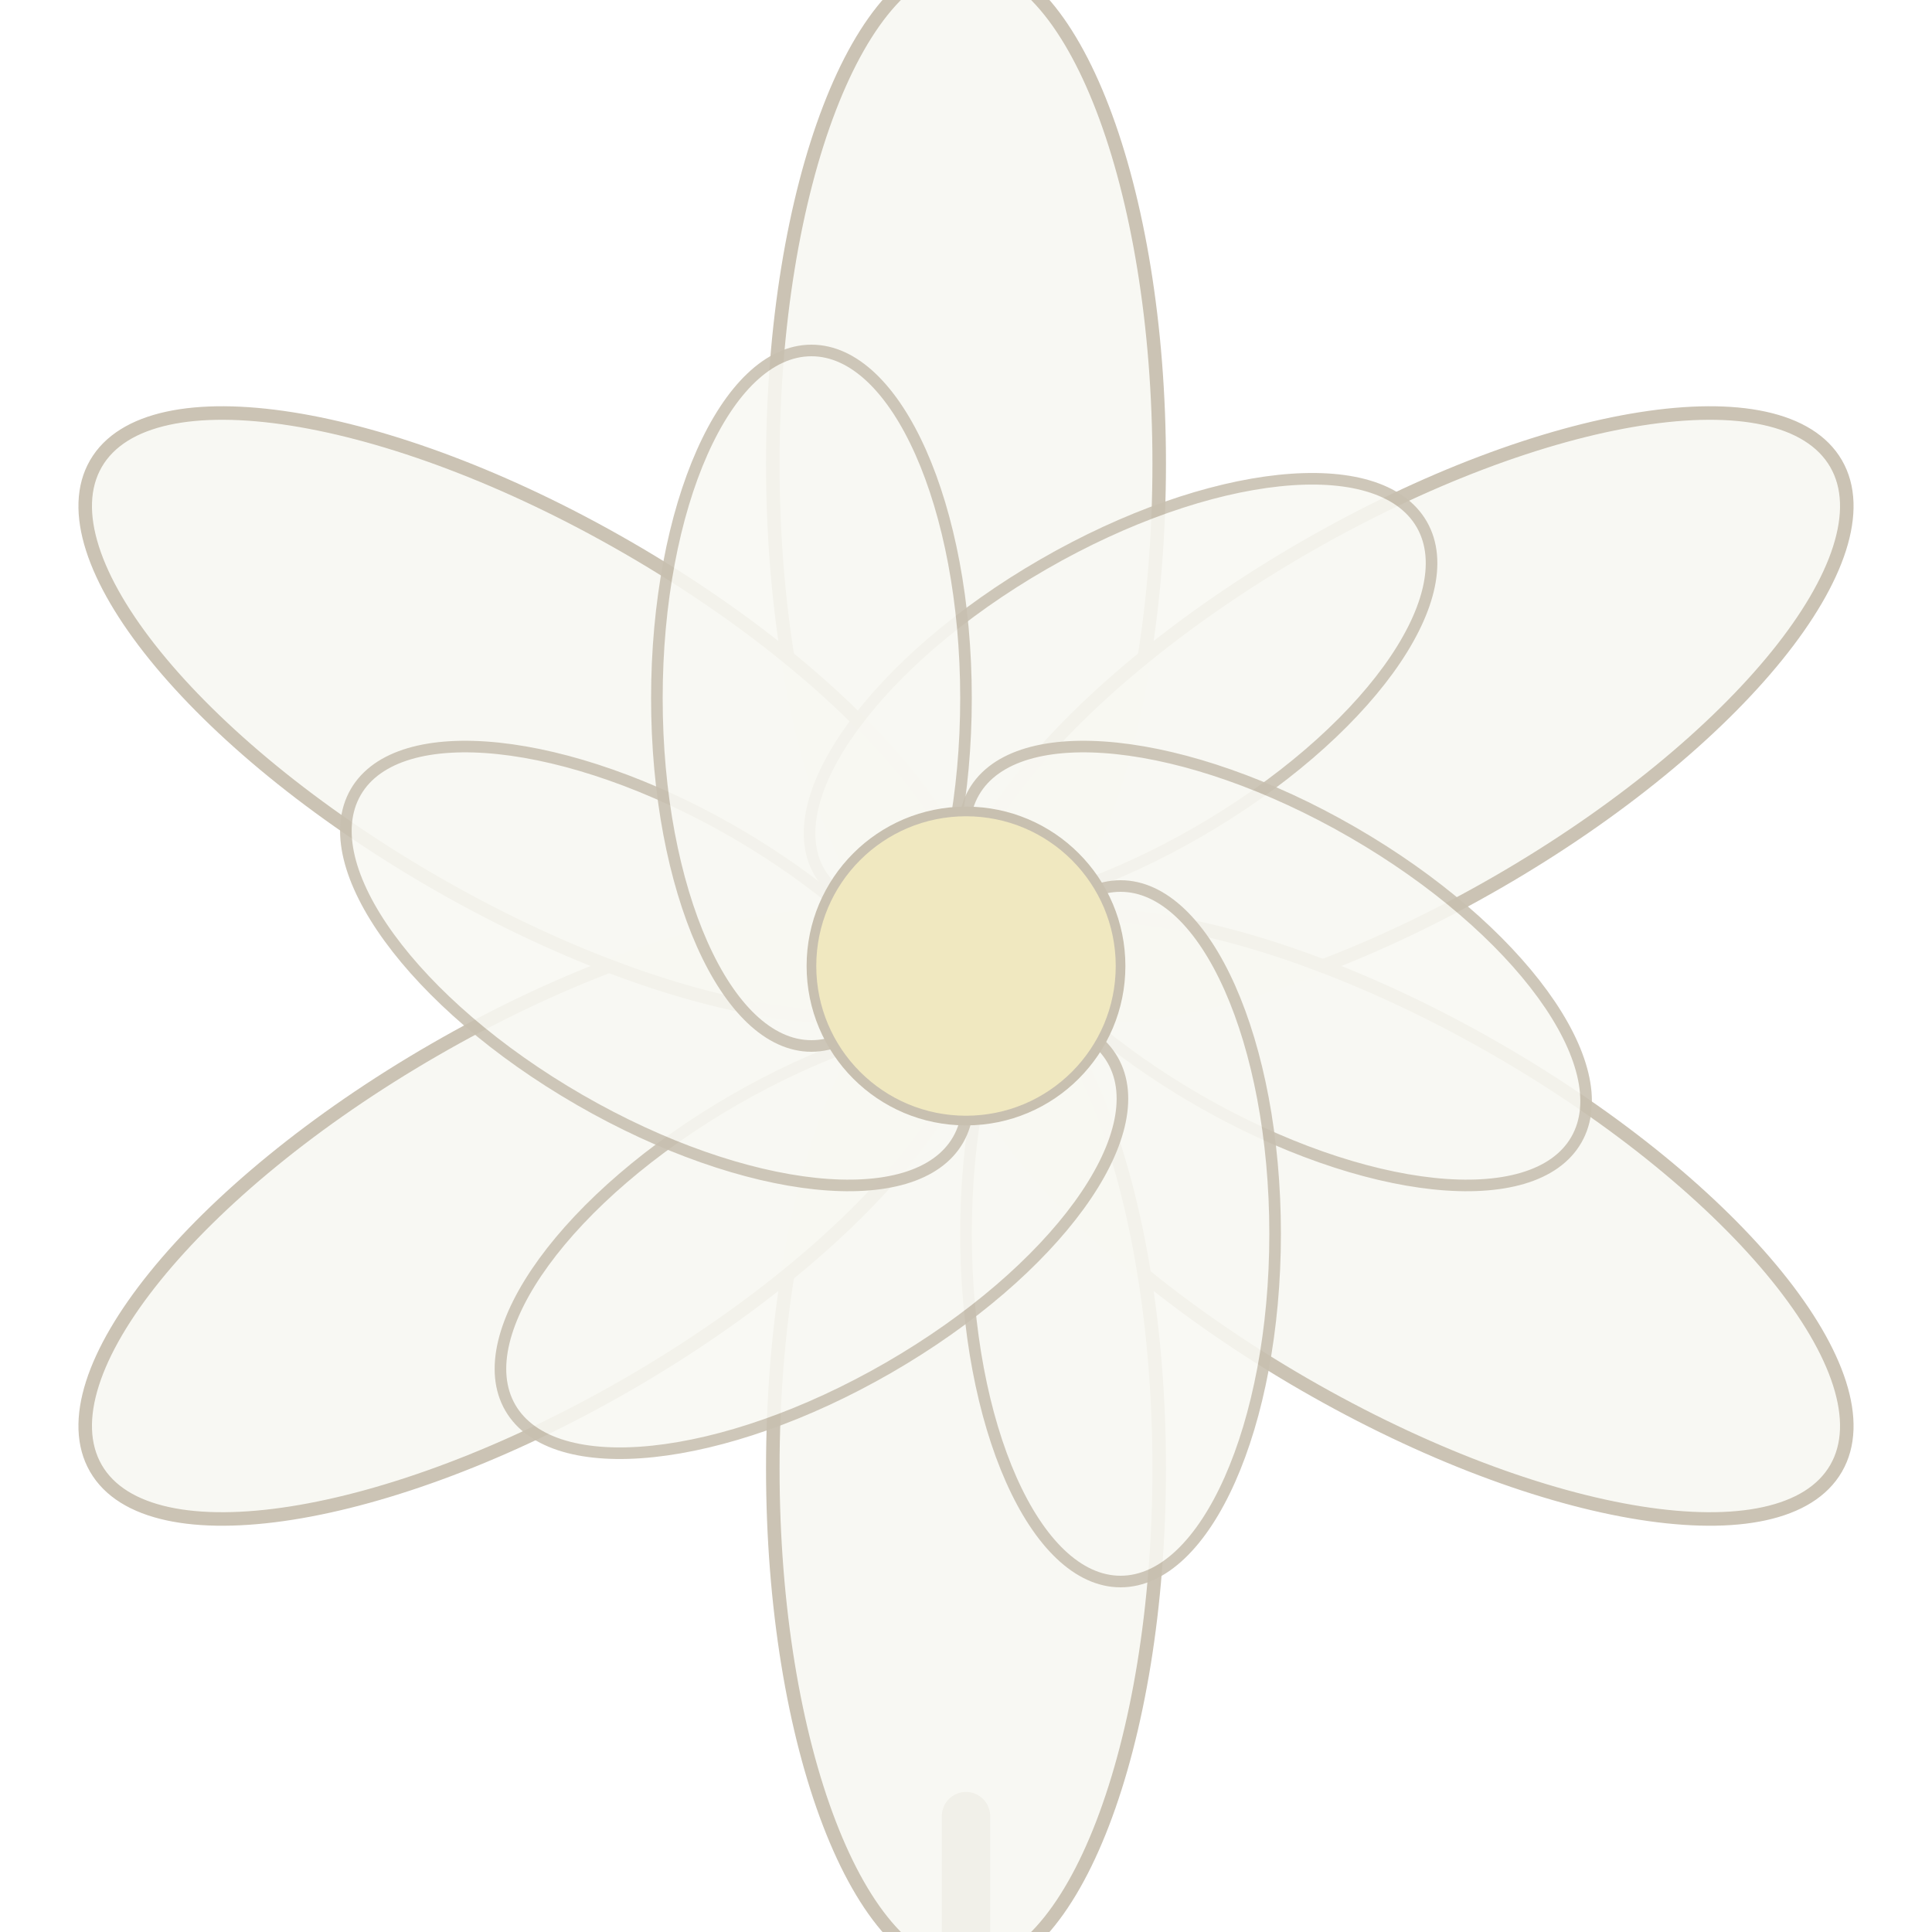
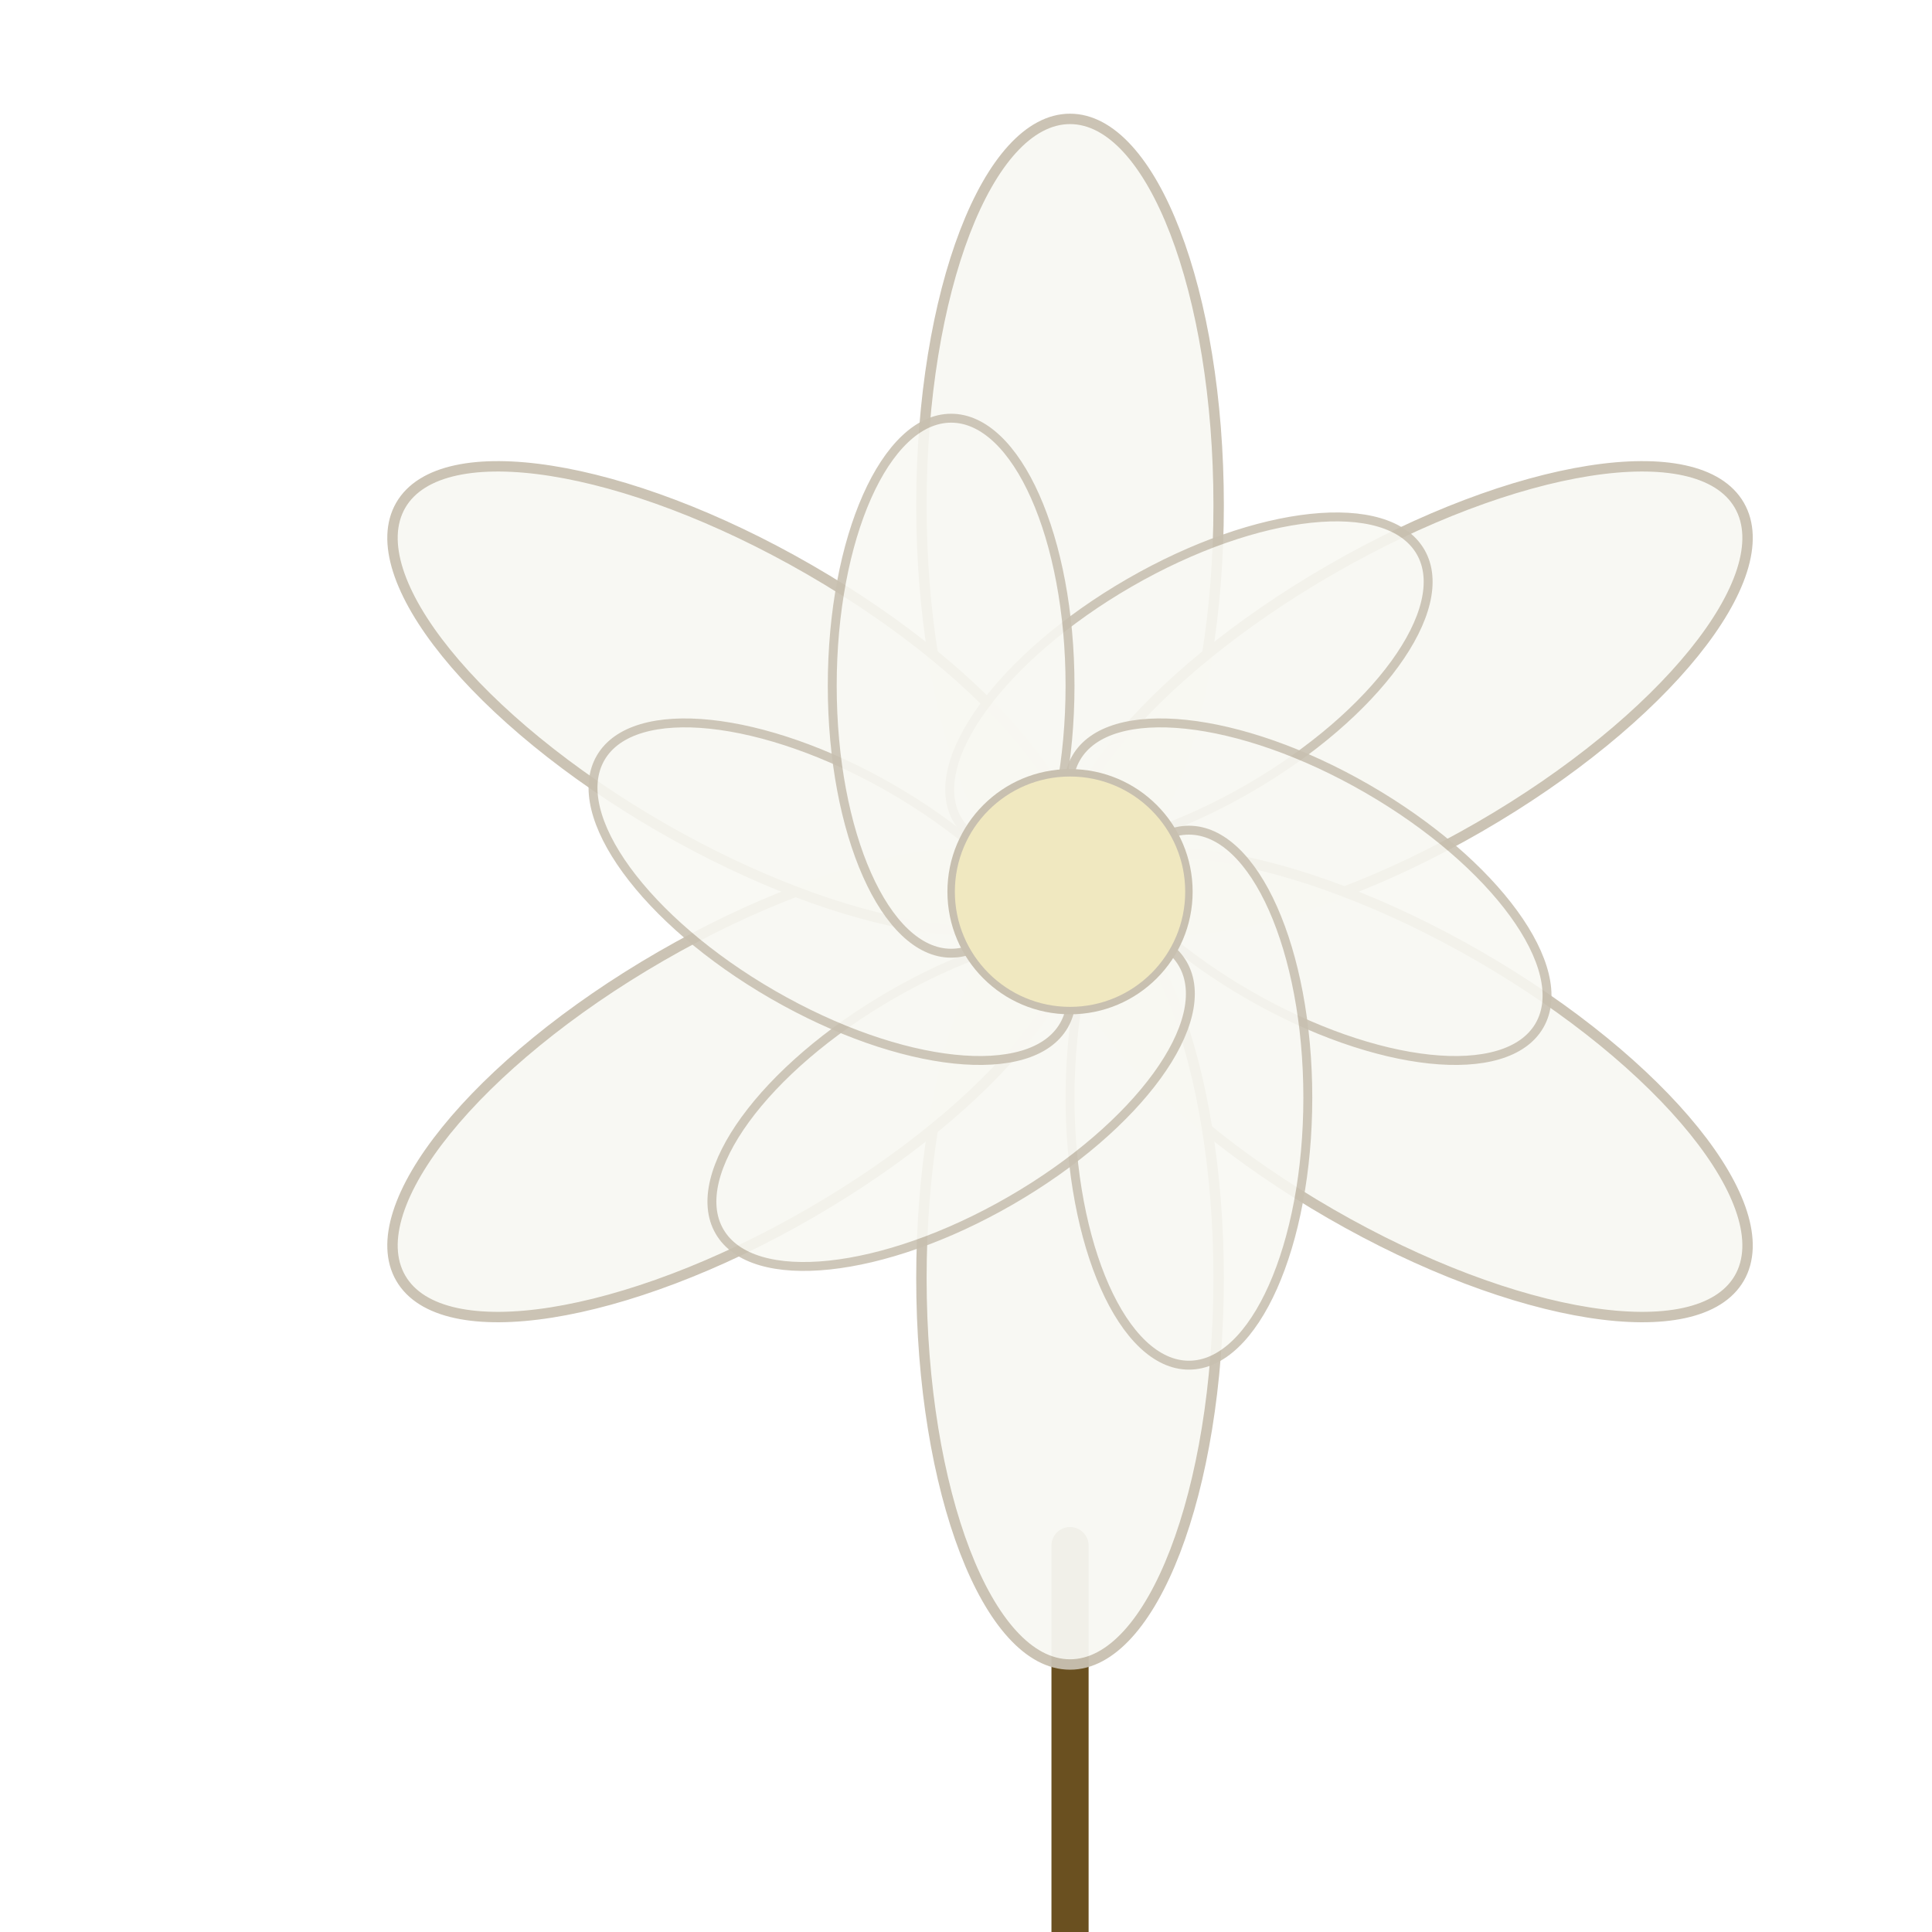
- <svg xmlns="http://www.w3.org/2000/svg" viewBox="0 0 100 100" width="100" height="100">
+ <svg xmlns="http://www.w3.org/2000/svg" viewBox="-2 -10 90 130" width="100" height="100">
  <line x1="50" y1="94" x2="50" y2="126" stroke="#6a5020" stroke-width="2.5" stroke-linecap="round" />
  <ellipse cx="50.00" cy="24.00" rx="10" ry="26" transform="rotate(0.0 50.00 24.00)" fill="#f8f8f2" stroke="#c8c0b0" stroke-width="0.7" opacity="0.95" />
  <ellipse cx="72.52" cy="37.00" rx="10" ry="26" transform="rotate(60.0 72.52 37.00)" fill="#f8f8f2" stroke="#c8c0b0" stroke-width="0.7" opacity="0.95" />
  <ellipse cx="72.52" cy="63.00" rx="10" ry="26" transform="rotate(120.0 72.52 63.00)" fill="#f8f8f2" stroke="#c8c0b0" stroke-width="0.7" opacity="0.95" />
  <ellipse cx="50.00" cy="76.00" rx="10" ry="26" transform="rotate(180.0 50.00 76.00)" fill="#f8f8f2" stroke="#c8c0b0" stroke-width="0.7" opacity="0.95" />
  <ellipse cx="27.48" cy="63.00" rx="10" ry="26" transform="rotate(240.0 27.48 63.00)" fill="#f8f8f2" stroke="#c8c0b0" stroke-width="0.7" opacity="0.95" />
  <ellipse cx="27.48" cy="37.00" rx="10" ry="26" transform="rotate(300.0 27.48 37.00)" fill="#f8f8f2" stroke="#c8c0b0" stroke-width="0.7" opacity="0.95" />
  <ellipse cx="58.00" cy="36.14" rx="8" ry="18" transform="rotate(60.0 58.00 36.14)" fill="#f8f8f2" stroke="#c8c0b0" stroke-width="0.6" opacity="0.88" />
  <ellipse cx="66.00" cy="50.00" rx="8" ry="18" transform="rotate(120.0 66.00 50.00)" fill="#f8f8f2" stroke="#c8c0b0" stroke-width="0.6" opacity="0.88" />
  <ellipse cx="58.00" cy="63.86" rx="8" ry="18" transform="rotate(180.0 58.00 63.86)" fill="#f8f8f2" stroke="#c8c0b0" stroke-width="0.6" opacity="0.88" />
  <ellipse cx="42.00" cy="63.86" rx="8" ry="18" transform="rotate(240.0 42.00 63.86)" fill="#f8f8f2" stroke="#c8c0b0" stroke-width="0.6" opacity="0.88" />
  <ellipse cx="34.00" cy="50.00" rx="8" ry="18" transform="rotate(300.0 34.00 50.00)" fill="#f8f8f2" stroke="#c8c0b0" stroke-width="0.6" opacity="0.88" />
  <ellipse cx="42.00" cy="36.14" rx="8" ry="18" transform="rotate(360.0 42.00 36.14)" fill="#f8f8f2" stroke="#c8c0b0" stroke-width="0.6" opacity="0.88" />
  <circle cx="50" cy="50" r="8" fill="#f0e8c0" stroke="#c8c0b0" stroke-width="0.5" />
</svg>
